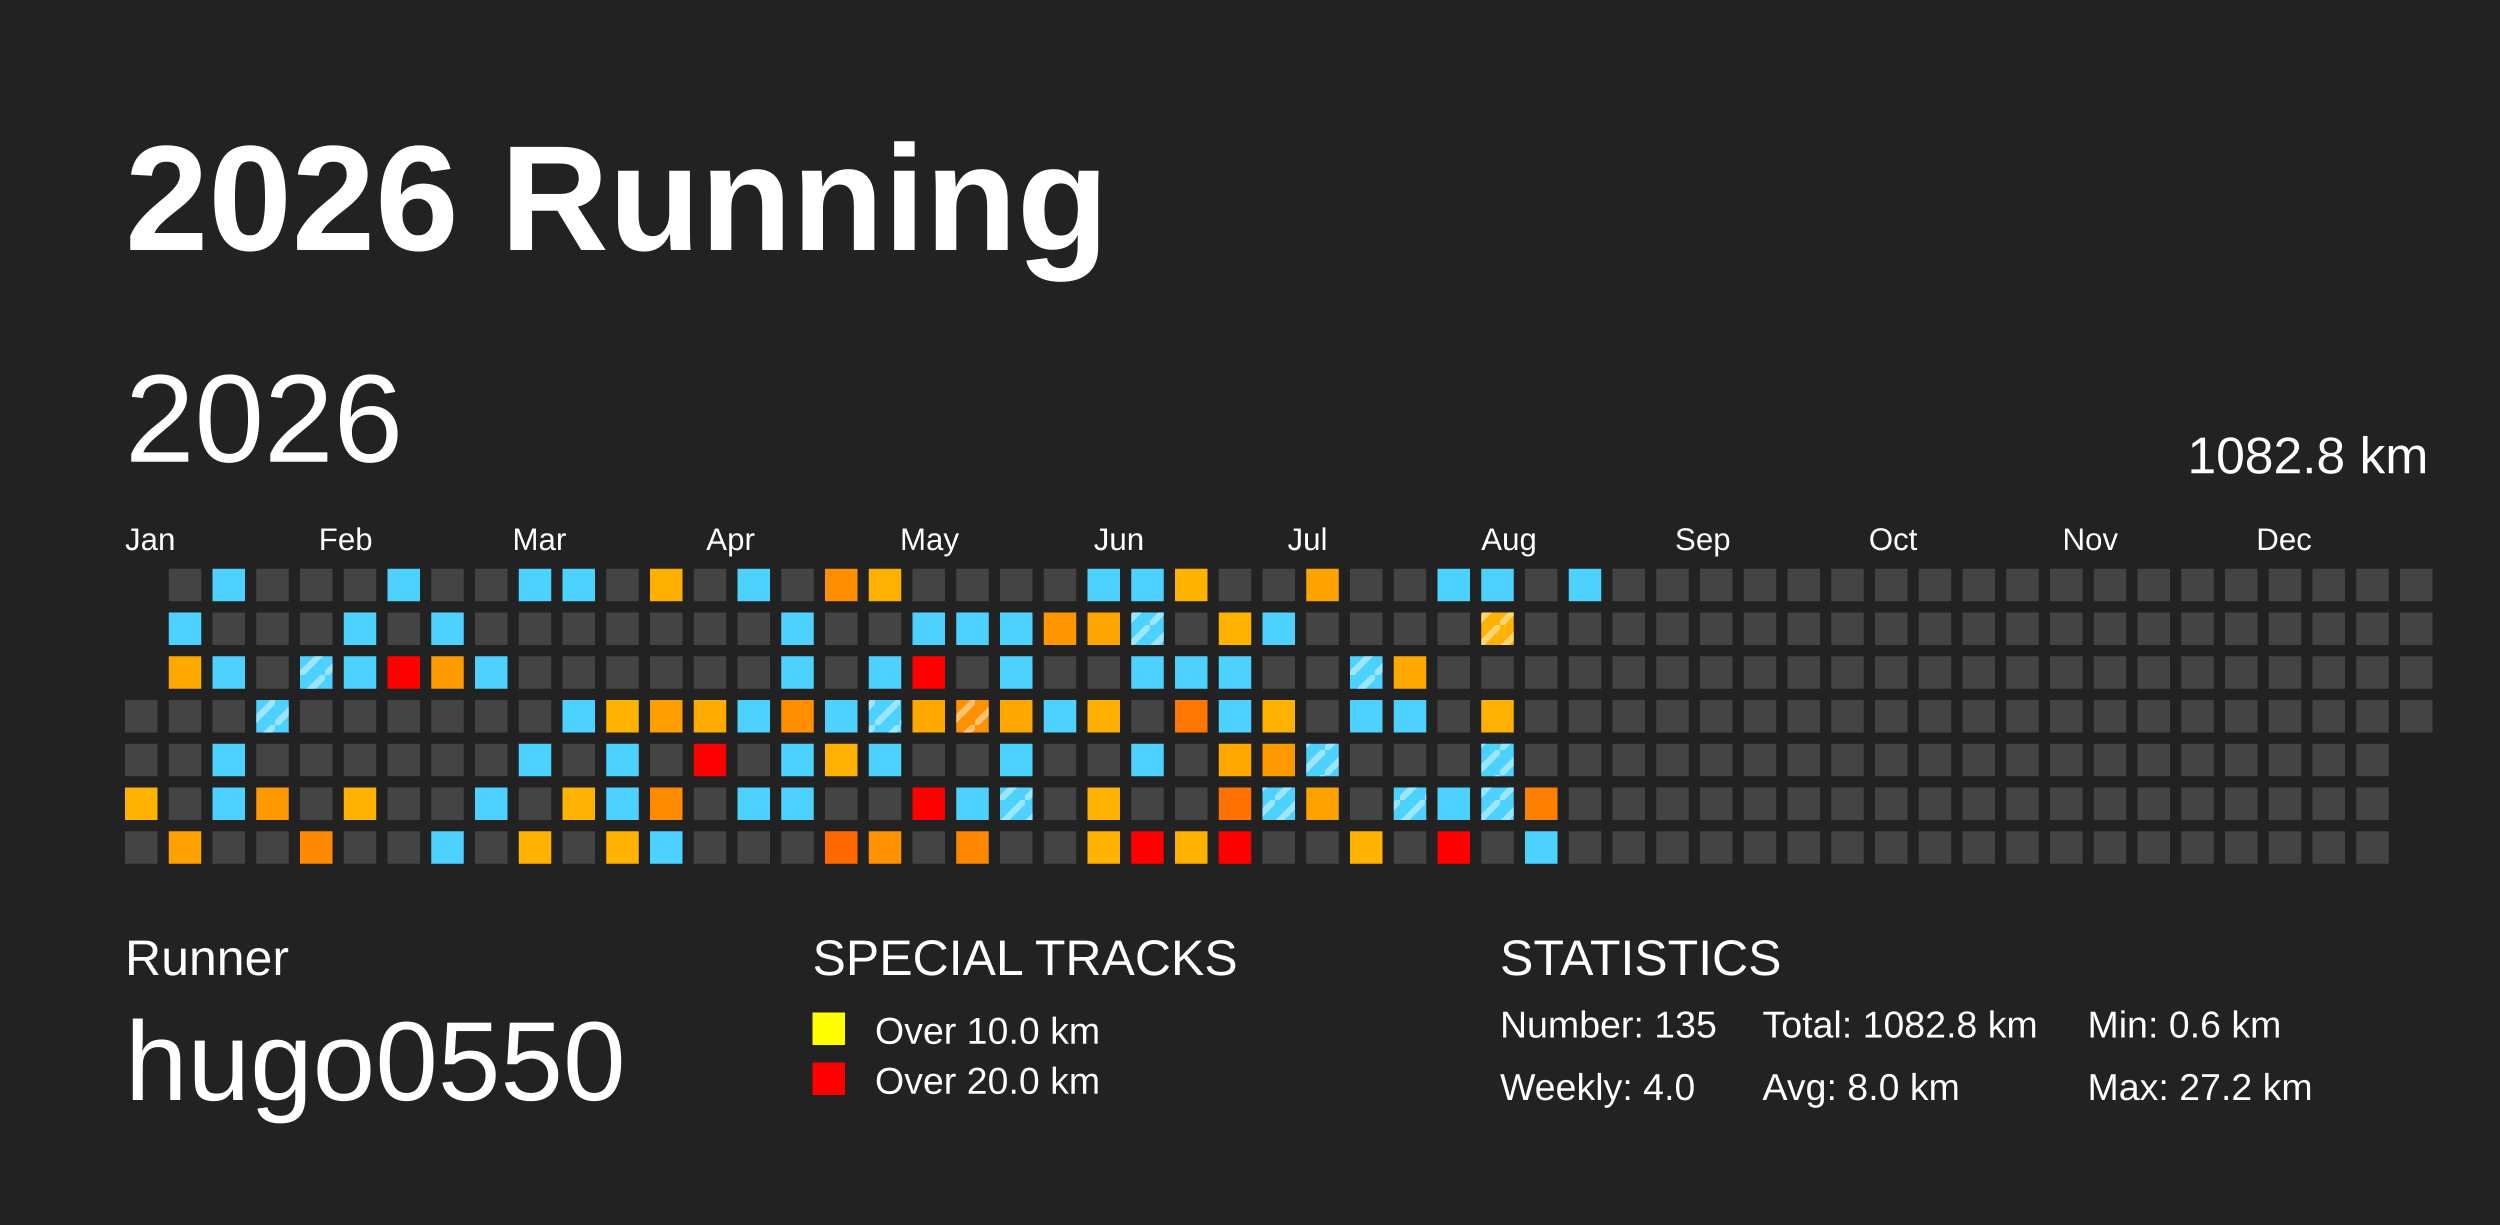
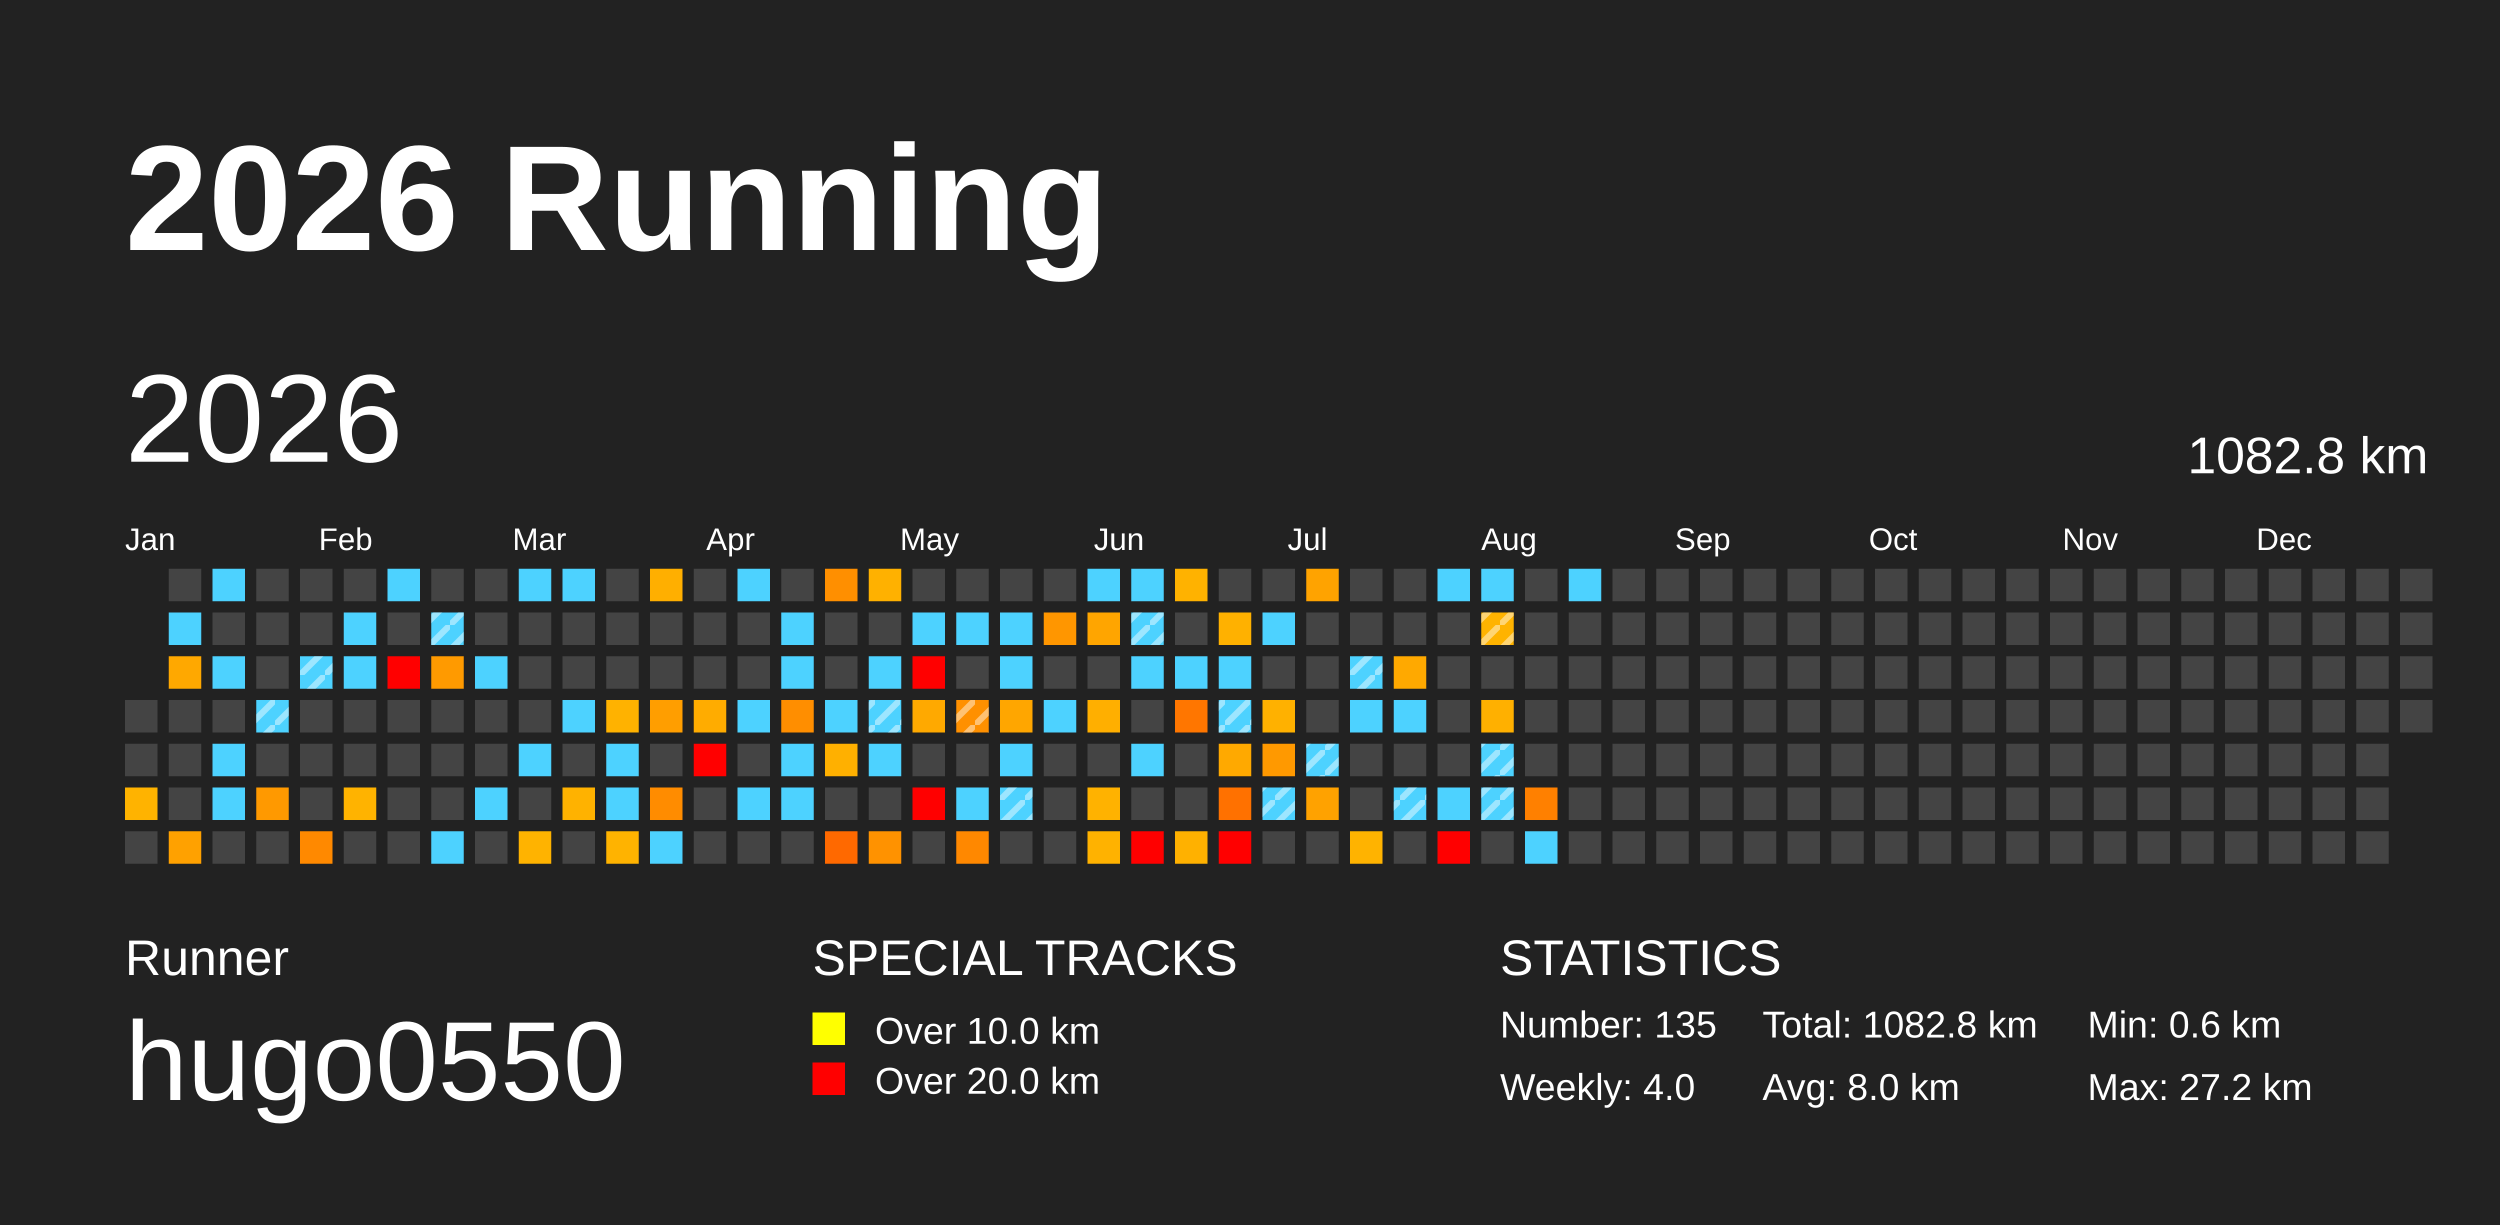
<svg xmlns="http://www.w3.org/2000/svg" baseProfile="full" height="98mm" version="1.1" viewBox="0,0,200,98" width="200mm">
  <defs>
    <pattern height="2" id="indoor-stripe" patternUnits="userSpaceOnUse" width="2">
      <line stroke="white" stroke-opacity="0.45" stroke-width="0.5" x1="0" x2="2" y1="2" y2="0" />
    </pattern>
  </defs>
  <rect fill="#222222" height="98" width="200" x="0" y="0" />
  <text fill="#FFFFFF" style="font-size:12px; font-family:Arial; font-weight:bold;" x="10" y="20">2026 Running</text>
  <text fill="#FFFFFF" style="font-size:4px; font-family:Arial" x="10" y="78">Runner</text>
  <text fill="#FFFFFF" style="font-size:9px; font-family:Arial" x="10" y="88">hugo0550</text>
  <text fill="#FFFFFF" style="font-size:4px; font-family:Arial" x="65" y="78">SPECIAL TRACKS</text>
  <rect fill="yellow" height="2.6" width="2.6" x="65" y="81" />
  <text fill="#FFFFFF" style="font-size:3px; font-family:Arial" x="70" y="83.5">Over 10.0 km</text>
  <rect fill="red" height="2.6" width="2.6" x="65" y="85" />
  <text fill="#FFFFFF" style="font-size:3px; font-family:Arial" x="70" y="87.5">Over 20.0 km</text>
  <text fill="#FFFFFF" style="font-size:4px; font-family:Arial" x="120" y="78">STATISTICS</text>
  <text fill="#FFFFFF" style="font-size:3px; font-family:Arial" x="120" y="83">Number: 135</text>
  <text fill="#FFFFFF" style="font-size:3px; font-family:Arial" x="120" y="88">Weekly: 4.0</text>
  <text fill="#FFFFFF" style="font-size:3px; font-family:Arial" x="141" y="83">Total: 1082.8 km</text>
  <text fill="#FFFFFF" style="font-size:3px; font-family:Arial" x="141" y="88">Avg: 8.0 km</text>
  <text fill="#FFFFFF" style="font-size:3px; font-family:Arial" x="167" y="83">Min: 0.6 km</text>
  <text fill="#FFFFFF" style="font-size:3px; font-family:Arial" x="167" y="88">Max: 27.2 km</text>
  <text dominant-baseline="hanging" fill="#FFFFFF" style="font-size:10.0px; font-family:Arial;" x="10" y="30">2026</text>
  <text dominant-baseline="hanging" fill="#FFFFFF" style="font-size:4.125px; font-family:Arial;" x="175" y="35">1082.8 km</text>
  <text fill="#FFFFFF" style="font-size:2.5px; font-family:Arial" x="10.0" y="44">Jan</text>
  <text fill="#FFFFFF" style="font-size:2.5px; font-family:Arial" x="25.5" y="44">Feb</text>
  <text fill="#FFFFFF" style="font-size:2.5px; font-family:Arial" x="41.0" y="44">Mar</text>
  <text fill="#FFFFFF" style="font-size:2.5px; font-family:Arial" x="56.5" y="44">Apr</text>
  <text fill="#FFFFFF" style="font-size:2.5px; font-family:Arial" x="72.0" y="44">May</text>
  <text fill="#FFFFFF" style="font-size:2.5px; font-family:Arial" x="87.5" y="44">Jun</text>
  <text fill="#FFFFFF" style="font-size:2.5px; font-family:Arial" x="103.0" y="44">Jul</text>
  <text fill="#FFFFFF" style="font-size:2.5px; font-family:Arial" x="118.5" y="44">Aug</text>
  <text fill="#FFFFFF" style="font-size:2.5px; font-family:Arial" x="134.0" y="44">Sep</text>
  <text fill="#FFFFFF" style="font-size:2.5px; font-family:Arial" x="149.5" y="44">Oct</text>
  <text fill="#FFFFFF" style="font-size:2.5px; font-family:Arial" x="165.0" y="44">Nov</text>
  <text fill="#FFFFFF" style="font-size:2.5px; font-family:Arial" x="180.5" y="44">Dec</text>
  <rect fill="#444444" height="2.6" width="2.6" x="10.0" y="56.0" />
  <rect fill="#444444" height="2.6" width="2.6" x="10.0" y="59.5" />
  <rect fill="#ffb300" height="2.6" width="2.6" x="10.0" y="63.0" />
  <rect fill="#444444" height="2.6" width="2.6" x="10.0" y="66.5" />
  <rect fill="#444444" height="2.6" width="2.6" x="13.5" y="45.5" />
  <rect fill="#4dd2ff" height="2.6" width="2.6" x="13.5" y="49.0" />
  <rect fill="#ffa800" height="2.6" width="2.6" x="13.5" y="52.5" />
  <rect fill="#444444" height="2.6" width="2.6" x="13.5" y="56.0" />
  <rect fill="#444444" height="2.6" width="2.6" x="13.5" y="59.5" />
  <rect fill="#444444" height="2.6" width="2.6" x="13.5" y="63.0" />
  <rect fill="#ffa100" height="2.6" width="2.6" x="13.5" y="66.5" />
  <rect fill="#4dd2ff" height="2.6" width="2.6" x="17.0" y="45.5" />
  <rect fill="#444444" height="2.6" width="2.6" x="17.0" y="49.0" />
  <rect fill="#4dd2ff" height="2.6" width="2.6" x="17.0" y="52.5" />
  <rect fill="#444444" height="2.6" width="2.6" x="17.0" y="56.0" />
  <rect fill="#4dd2ff" height="2.6" width="2.6" x="17.0" y="59.5" />
  <rect fill="#4dd2ff" height="2.6" width="2.6" x="17.0" y="63.0" />
  <rect fill="#444444" height="2.6" width="2.6" x="17.0" y="66.5" />
  <rect fill="#444444" height="2.6" width="2.6" x="20.5" y="45.5" />
  <rect fill="#444444" height="2.6" width="2.6" x="20.5" y="49.0" />
  <rect fill="#444444" height="2.6" width="2.6" x="20.5" y="52.5" />
  <rect fill="#4dd2ff" height="2.6" width="2.6" x="20.5" y="56.0" />
  <rect fill="url(#indoor-stripe)" height="2.6" style="pointer-events: none;" width="2.6" x="20.5" y="56.0" />
  <rect fill="#444444" height="2.6" width="2.6" x="20.5" y="59.5" />
  <rect fill="#ff9900" height="2.6" width="2.6" x="20.5" y="63.0" />
  <rect fill="#444444" height="2.6" width="2.6" x="20.5" y="66.5" />
  <rect fill="#444444" height="2.6" width="2.6" x="24.0" y="45.5" />
  <rect fill="#444444" height="2.6" width="2.6" x="24.0" y="49.0" />
  <rect fill="#4dd2ff" height="2.6" width="2.6" x="24.0" y="52.5" />
  <rect fill="url(#indoor-stripe)" height="2.6" style="pointer-events: none;" width="2.6" x="24.0" y="52.5" />
  <rect fill="#444444" height="2.6" width="2.6" x="24.0" y="56.0" />
  <rect fill="#444444" height="2.6" width="2.6" x="24.0" y="59.5" />
  <rect fill="#444444" height="2.6" width="2.6" x="24.0" y="63.0" />
  <rect fill="#ff8900" height="2.6" width="2.6" x="24.0" y="66.5" />
  <rect fill="#444444" height="2.6" width="2.6" x="27.5" y="45.5" />
  <rect fill="#4dd2ff" height="2.6" width="2.6" x="27.5" y="49.0" />
  <rect fill="#4dd2ff" height="2.6" width="2.6" x="27.5" y="52.5" />
  <rect fill="#444444" height="2.6" width="2.6" x="27.5" y="56.0" />
  <rect fill="#444444" height="2.6" width="2.6" x="27.5" y="59.5" />
  <rect fill="#ffb300" height="2.6" width="2.6" x="27.5" y="63.0" />
  <rect fill="#444444" height="2.6" width="2.6" x="27.5" y="66.5" />
  <rect fill="#4dd2ff" height="2.6" width="2.6" x="31.0" y="45.5" />
  <rect fill="#444444" height="2.6" width="2.6" x="31.0" y="49.0" />
  <rect fill="red" height="2.6" width="2.6" x="31.0" y="52.5" />
  <rect fill="#444444" height="2.6" width="2.6" x="31.0" y="56.0" />
  <rect fill="#444444" height="2.6" width="2.6" x="31.0" y="59.5" />
  <rect fill="#444444" height="2.6" width="2.6" x="31.0" y="63.0" />
  <rect fill="#444444" height="2.6" width="2.6" x="31.0" y="66.5" />
  <rect fill="#444444" height="2.6" width="2.6" x="34.5" y="45.5" />
  <rect fill="#4dd2ff" height="2.6" width="2.6" x="34.5" y="49.0" />
+   <rect fill="url(#indoor-stripe)" height="2.6" style="pointer-events: none;" width="2.6" x="34.5" y="49.0" />
  <rect fill="#ff9a00" height="2.6" width="2.6" x="34.5" y="52.5" />
  <rect fill="#444444" height="2.6" width="2.6" x="34.5" y="56.0" />
  <rect fill="#444444" height="2.6" width="2.6" x="34.5" y="59.5" />
  <rect fill="#444444" height="2.6" width="2.6" x="34.5" y="63.0" />
  <rect fill="#4dd2ff" height="2.6" width="2.6" x="34.5" y="66.5" />
  <rect fill="#444444" height="2.6" width="2.6" x="38.0" y="45.5" />
  <rect fill="#444444" height="2.6" width="2.6" x="38.0" y="49.0" />
  <rect fill="#4dd2ff" height="2.6" width="2.6" x="38.0" y="52.5" />
  <rect fill="#444444" height="2.6" width="2.6" x="38.0" y="56.0" />
  <rect fill="#444444" height="2.6" width="2.6" x="38.0" y="59.5" />
  <rect fill="#4dd2ff" height="2.6" width="2.6" x="38.0" y="63.0" />
  <rect fill="#444444" height="2.6" width="2.6" x="38.0" y="66.5" />
  <rect fill="#4dd2ff" height="2.6" width="2.6" x="41.5" y="45.5" />
  <rect fill="#444444" height="2.6" width="2.6" x="41.5" y="49.0" />
  <rect fill="#444444" height="2.6" width="2.6" x="41.5" y="52.5" />
  <rect fill="#444444" height="2.6" width="2.6" x="41.5" y="56.0" />
  <rect fill="#4dd2ff" height="2.6" width="2.6" x="41.5" y="59.5" />
  <rect fill="#444444" height="2.6" width="2.6" x="41.5" y="63.0" />
  <rect fill="#ffb300" height="2.6" width="2.6" x="41.5" y="66.5" />
  <rect fill="#4dd2ff" height="2.6" width="2.6" x="45.0" y="45.5" />
  <rect fill="#444444" height="2.6" width="2.6" x="45.0" y="49.0" />
  <rect fill="#444444" height="2.6" width="2.6" x="45.0" y="52.5" />
  <rect fill="#4dd2ff" height="2.6" width="2.6" x="45.0" y="56.0" />
  <rect fill="#444444" height="2.6" width="2.6" x="45.0" y="59.5" />
  <rect fill="#ffb200" height="2.6" width="2.6" x="45.0" y="63.0" />
  <rect fill="#444444" height="2.6" width="2.6" x="45.0" y="66.5" />
  <rect fill="#444444" height="2.6" width="2.6" x="48.5" y="45.5" />
  <rect fill="#444444" height="2.6" width="2.6" x="48.5" y="49.0" />
  <rect fill="#444444" height="2.6" width="2.6" x="48.5" y="52.5" />
  <rect fill="#ffb200" height="2.6" width="2.6" x="48.5" y="56.0" />
  <rect fill="#4dd2ff" height="2.6" width="2.6" x="48.5" y="59.5" />
  <rect fill="#4dd2ff" height="2.6" width="2.6" x="48.5" y="63.0" />
  <rect fill="#ffb300" height="2.6" width="2.6" x="48.5" y="66.5" />
  <rect fill="#ffaf00" height="2.6" width="2.6" x="52.0" y="45.5" />
  <rect fill="#444444" height="2.6" width="2.6" x="52.0" y="49.0" />
  <rect fill="#444444" height="2.6" width="2.6" x="52.0" y="52.5" />
  <rect fill="#ff9e00" height="2.6" width="2.6" x="52.0" y="56.0" />
  <rect fill="#444444" height="2.6" width="2.6" x="52.0" y="59.5" />
  <rect fill="#ff8c00" height="2.6" width="2.6" x="52.0" y="63.0" />
  <rect fill="#4dd2ff" height="2.6" width="2.6" x="52.0" y="66.5" />
  <rect fill="#444444" height="2.6" width="2.6" x="55.5" y="45.5" />
  <rect fill="#444444" height="2.6" width="2.6" x="55.5" y="49.0" />
  <rect fill="#444444" height="2.6" width="2.6" x="55.5" y="52.5" />
  <rect fill="#ffac00" height="2.6" width="2.6" x="55.5" y="56.0" />
  <rect fill="red" height="2.6" width="2.6" x="55.5" y="59.5" />
  <rect fill="#444444" height="2.6" width="2.6" x="55.5" y="63.0" />
  <rect fill="#444444" height="2.6" width="2.6" x="55.5" y="66.5" />
  <rect fill="#4dd2ff" height="2.6" width="2.6" x="59.0" y="45.5" />
  <rect fill="#444444" height="2.6" width="2.6" x="59.0" y="49.0" />
  <rect fill="#444444" height="2.6" width="2.6" x="59.0" y="52.5" />
  <rect fill="#4dd2ff" height="2.6" width="2.6" x="59.0" y="56.0" />
  <rect fill="#444444" height="2.6" width="2.6" x="59.0" y="59.5" />
  <rect fill="#4dd2ff" height="2.6" width="2.6" x="59.0" y="63.0" />
  <rect fill="#444444" height="2.6" width="2.6" x="59.0" y="66.5" />
  <rect fill="#444444" height="2.6" width="2.6" x="62.5" y="45.5" />
  <rect fill="#4dd2ff" height="2.6" width="2.6" x="62.5" y="49.0" />
  <rect fill="#4dd2ff" height="2.6" width="2.6" x="62.5" y="52.5" />
  <rect fill="#ff8e00" height="2.6" width="2.6" x="62.5" y="56.0" />
  <rect fill="#4dd2ff" height="2.6" width="2.6" x="62.5" y="59.5" />
  <rect fill="#4dd2ff" height="2.6" width="2.6" x="62.5" y="63.0" />
  <rect fill="#444444" height="2.6" width="2.6" x="62.5" y="66.5" />
  <rect fill="#ff8f00" height="2.6" width="2.6" x="66.0" y="45.5" />
  <rect fill="#444444" height="2.6" width="2.6" x="66.0" y="49.0" />
  <rect fill="#444444" height="2.6" width="2.6" x="66.0" y="52.5" />
  <rect fill="#4dd2ff" height="2.6" width="2.6" x="66.0" y="56.0" />
  <rect fill="#ffb000" height="2.6" width="2.6" x="66.0" y="59.5" />
  <rect fill="#444444" height="2.6" width="2.6" x="66.0" y="63.0" />
  <rect fill="#ff6900" height="2.6" width="2.6" x="66.0" y="66.5" />
  <rect fill="#ffb100" height="2.6" width="2.6" x="69.5" y="45.5" />
  <rect fill="#444444" height="2.6" width="2.6" x="69.5" y="49.0" />
  <rect fill="#4dd2ff" height="2.6" width="2.6" x="69.5" y="52.5" />
  <rect fill="#4dd2ff" height="2.6" width="2.6" x="69.5" y="56.0" />
  <rect fill="url(#indoor-stripe)" height="2.6" style="pointer-events: none;" width="2.6" x="69.5" y="56.0" />
  <rect fill="#4dd2ff" height="2.6" width="2.6" x="69.5" y="59.5" />
  <rect fill="#444444" height="2.6" width="2.6" x="69.5" y="63.0" />
  <rect fill="#ff9200" height="2.6" width="2.6" x="69.5" y="66.5" />
  <rect fill="#444444" height="2.6" width="2.6" x="73.0" y="45.5" />
  <rect fill="#4dd2ff" height="2.6" width="2.6" x="73.0" y="49.0" />
  <rect fill="red" height="2.6" width="2.6" x="73.0" y="52.5" />
  <rect fill="#ffa900" height="2.6" width="2.6" x="73.0" y="56.0" />
  <rect fill="#444444" height="2.6" width="2.6" x="73.0" y="59.5" />
  <rect fill="red" height="2.6" width="2.6" x="73.0" y="63.0" />
  <rect fill="#444444" height="2.6" width="2.6" x="73.0" y="66.5" />
  <rect fill="#444444" height="2.6" width="2.6" x="76.5" y="45.5" />
  <rect fill="#4dd2ff" height="2.6" width="2.6" x="76.5" y="49.0" />
  <rect fill="#444444" height="2.6" width="2.6" x="76.5" y="52.5" />
  <rect fill="#ff9000" height="2.6" width="2.6" x="76.5" y="56.0" />
  <rect fill="url(#indoor-stripe)" height="2.6" style="pointer-events: none;" width="2.6" x="76.5" y="56.0" />
  <rect fill="#444444" height="2.6" width="2.6" x="76.5" y="59.5" />
  <rect fill="#4dd2ff" height="2.6" width="2.6" x="76.5" y="63.0" />
  <rect fill="#ff8800" height="2.6" width="2.6" x="76.5" y="66.5" />
  <rect fill="#444444" height="2.6" width="2.6" x="80.0" y="45.5" />
  <rect fill="#4dd2ff" height="2.6" width="2.6" x="80.0" y="49.0" />
  <rect fill="#4dd2ff" height="2.6" width="2.6" x="80.0" y="52.5" />
  <rect fill="#ffa600" height="2.6" width="2.6" x="80.0" y="56.0" />
  <rect fill="#4dd2ff" height="2.6" width="2.6" x="80.0" y="59.5" />
  <rect fill="#4dd2ff" height="2.6" width="2.6" x="80.0" y="63.0" />
  <rect fill="url(#indoor-stripe)" height="2.6" style="pointer-events: none;" width="2.6" x="80.0" y="63.0" />
  <rect fill="#444444" height="2.6" width="2.6" x="80.0" y="66.5" />
  <rect fill="#444444" height="2.6" width="2.6" x="83.5" y="45.5" />
  <rect fill="#ff9600" height="2.6" width="2.6" x="83.5" y="49.0" />
  <rect fill="#444444" height="2.6" width="2.6" x="83.5" y="52.5" />
  <rect fill="#4dd2ff" height="2.6" width="2.6" x="83.5" y="56.0" />
  <rect fill="#444444" height="2.6" width="2.6" x="83.5" y="59.5" />
  <rect fill="#444444" height="2.6" width="2.6" x="83.5" y="63.0" />
  <rect fill="#444444" height="2.6" width="2.6" x="83.5" y="66.5" />
  <rect fill="#4dd2ff" height="2.6" width="2.6" x="87.0" y="45.5" />
  <rect fill="#ffa500" height="2.6" width="2.6" x="87.0" y="49.0" />
  <rect fill="#444444" height="2.6" width="2.6" x="87.0" y="52.5" />
  <rect fill="#ffaf00" height="2.6" width="2.6" x="87.0" y="56.0" />
  <rect fill="#444444" height="2.6" width="2.6" x="87.0" y="59.5" />
  <rect fill="#ffb200" height="2.6" width="2.6" x="87.0" y="63.0" />
  <rect fill="#ffb200" height="2.6" width="2.6" x="87.0" y="66.5" />
  <rect fill="#4dd2ff" height="2.6" width="2.6" x="90.5" y="45.5" />
  <rect fill="#4dd2ff" height="2.6" width="2.6" x="90.5" y="49.0" />
  <rect fill="url(#indoor-stripe)" height="2.6" style="pointer-events: none;" width="2.6" x="90.5" y="49.0" />
  <rect fill="#4dd2ff" height="2.6" width="2.6" x="90.5" y="52.5" />
  <rect fill="#444444" height="2.6" width="2.6" x="90.5" y="56.0" />
  <rect fill="#4dd2ff" height="2.6" width="2.6" x="90.5" y="59.5" />
  <rect fill="#444444" height="2.6" width="2.6" x="90.5" y="63.0" />
  <rect fill="red" height="2.6" width="2.6" x="90.5" y="66.5" />
  <rect fill="#ffb200" height="2.6" width="2.6" x="94.0" y="45.5" />
  <rect fill="#444444" height="2.6" width="2.6" x="94.0" y="49.0" />
  <rect fill="#4dd2ff" height="2.6" width="2.6" x="94.0" y="52.5" />
  <rect fill="#ff7600" height="2.6" width="2.6" x="94.0" y="56.0" />
  <rect fill="#444444" height="2.6" width="2.6" x="94.0" y="59.5" />
  <rect fill="#444444" height="2.6" width="2.6" x="94.0" y="63.0" />
  <rect fill="#ffb100" height="2.6" width="2.6" x="94.0" y="66.5" />
  <rect fill="#444444" height="2.6" width="2.6" x="97.5" y="45.5" />
  <rect fill="#ffb100" height="2.6" width="2.6" x="97.5" y="49.0" />
  <rect fill="#4dd2ff" height="2.6" width="2.6" x="97.5" y="52.5" />
  <rect fill="#4dd2ff" height="2.6" width="2.6" x="97.5" y="56.0" />
+   <rect fill="url(#indoor-stripe)" height="2.6" style="pointer-events: none;" width="2.6" x="97.5" y="56.0" />
  <rect fill="#ffa900" height="2.6" width="2.6" x="97.5" y="59.5" />
  <rect fill="#ff7100" height="2.6" width="2.6" x="97.5" y="63.0" />
  <rect fill="red" height="2.6" width="2.6" x="97.5" y="66.5" />
  <rect fill="#444444" height="2.6" width="2.6" x="101.0" y="45.5" />
  <rect fill="#4dd2ff" height="2.6" width="2.6" x="101.0" y="49.0" />
  <rect fill="#444444" height="2.6" width="2.6" x="101.0" y="52.5" />
  <rect fill="#ffb100" height="2.6" width="2.6" x="101.0" y="56.0" />
  <rect fill="#ff9900" height="2.6" width="2.6" x="101.0" y="59.5" />
  <rect fill="#4dd2ff" height="2.6" width="2.6" x="101.0" y="63.0" />
  <rect fill="url(#indoor-stripe)" height="2.6" style="pointer-events: none;" width="2.6" x="101.0" y="63.0" />
  <rect fill="#444444" height="2.6" width="2.6" x="101.0" y="66.5" />
  <rect fill="#ffa300" height="2.6" width="2.6" x="104.5" y="45.5" />
  <rect fill="#444444" height="2.6" width="2.6" x="104.5" y="49.0" />
  <rect fill="#444444" height="2.6" width="2.6" x="104.5" y="52.5" />
  <rect fill="#444444" height="2.6" width="2.6" x="104.5" y="56.0" />
  <rect fill="#4dd2ff" height="2.6" width="2.6" x="104.5" y="59.5" />
  <rect fill="url(#indoor-stripe)" height="2.6" style="pointer-events: none;" width="2.6" x="104.5" y="59.5" />
  <rect fill="#ffa200" height="2.6" width="2.6" x="104.5" y="63.0" />
  <rect fill="#444444" height="2.6" width="2.6" x="104.5" y="66.5" />
  <rect fill="#444444" height="2.6" width="2.6" x="108.0" y="45.5" />
  <rect fill="#444444" height="2.6" width="2.6" x="108.0" y="49.0" />
  <rect fill="#4dd2ff" height="2.6" width="2.6" x="108.0" y="52.5" />
  <rect fill="url(#indoor-stripe)" height="2.6" style="pointer-events: none;" width="2.6" x="108.0" y="52.5" />
  <rect fill="#4dd2ff" height="2.6" width="2.6" x="108.0" y="56.0" />
  <rect fill="#444444" height="2.6" width="2.6" x="108.0" y="59.5" />
  <rect fill="#444444" height="2.6" width="2.6" x="108.0" y="63.0" />
  <rect fill="#ffb300" height="2.6" width="2.6" x="108.0" y="66.5" />
  <rect fill="#444444" height="2.6" width="2.6" x="111.5" y="45.5" />
  <rect fill="#444444" height="2.6" width="2.6" x="111.5" y="49.0" />
  <rect fill="#ffa900" height="2.6" width="2.6" x="111.5" y="52.5" />
  <rect fill="#4dd2ff" height="2.6" width="2.6" x="111.5" y="56.0" />
  <rect fill="#444444" height="2.6" width="2.6" x="111.5" y="59.5" />
  <rect fill="#4dd2ff" height="2.6" width="2.6" x="111.5" y="63.0" />
  <rect fill="url(#indoor-stripe)" height="2.6" style="pointer-events: none;" width="2.6" x="111.5" y="63.0" />
  <rect fill="#444444" height="2.6" width="2.6" x="111.5" y="66.5" />
  <rect fill="#4dd2ff" height="2.6" width="2.6" x="115.0" y="45.5" />
  <rect fill="#444444" height="2.6" width="2.6" x="115.0" y="49.0" />
  <rect fill="#444444" height="2.6" width="2.6" x="115.0" y="52.5" />
  <rect fill="#444444" height="2.6" width="2.6" x="115.0" y="56.0" />
  <rect fill="#444444" height="2.6" width="2.6" x="115.0" y="59.5" />
  <rect fill="#4dd2ff" height="2.6" width="2.6" x="115.0" y="63.0" />
  <rect fill="red" height="2.6" width="2.6" x="115.0" y="66.5" />
  <rect fill="#4dd2ff" height="2.6" width="2.6" x="118.5" y="45.5" />
  <rect fill="#ffb300" height="2.6" width="2.6" x="118.5" y="49.0" />
  <rect fill="url(#indoor-stripe)" height="2.6" style="pointer-events: none;" width="2.6" x="118.5" y="49.0" />
  <rect fill="#444444" height="2.6" width="2.6" x="118.5" y="52.5" />
  <rect fill="#ffb000" height="2.6" width="2.6" x="118.5" y="56.0" />
  <rect fill="#4dd2ff" height="2.6" width="2.6" x="118.5" y="59.5" />
  <rect fill="url(#indoor-stripe)" height="2.6" style="pointer-events: none;" width="2.6" x="118.5" y="59.5" />
  <rect fill="#4dd2ff" height="2.6" width="2.6" x="118.5" y="63.0" />
  <rect fill="url(#indoor-stripe)" height="2.6" style="pointer-events: none;" width="2.6" x="118.5" y="63.0" />
  <rect fill="#444444" height="2.6" width="2.6" x="118.5" y="66.5" />
  <rect fill="#444444" height="2.6" width="2.6" x="122.0" y="45.5" />
  <rect fill="#444444" height="2.6" width="2.6" x="122.0" y="49.0" />
  <rect fill="#444444" height="2.6" width="2.6" x="122.0" y="52.5" />
  <rect fill="#444444" height="2.6" width="2.6" x="122.0" y="56.0" />
  <rect fill="#444444" height="2.6" width="2.6" x="122.0" y="59.5" />
  <rect fill="#ff8000" height="2.6" width="2.6" x="122.0" y="63.0" />
  <rect fill="#4dd2ff" height="2.6" width="2.6" x="122.0" y="66.5" />
  <rect fill="#4dd2ff" height="2.6" width="2.6" x="125.5" y="45.5" />
  <rect fill="#444444" height="2.6" width="2.6" x="125.5" y="49.0" />
  <rect fill="#444444" height="2.6" width="2.6" x="125.5" y="52.5" />
  <rect fill="#444444" height="2.6" width="2.6" x="125.5" y="56.0" />
  <rect fill="#444444" height="2.6" width="2.6" x="125.5" y="59.5" />
  <rect fill="#444444" height="2.6" width="2.6" x="125.5" y="63.0" />
  <rect fill="#444444" height="2.6" width="2.6" x="125.5" y="66.5" />
  <rect fill="#444444" height="2.6" width="2.6" x="129.0" y="45.5" />
  <rect fill="#444444" height="2.6" width="2.6" x="129.0" y="49.0" />
  <rect fill="#444444" height="2.6" width="2.6" x="129.0" y="52.5" />
  <rect fill="#444444" height="2.6" width="2.6" x="129.0" y="56.0" />
  <rect fill="#444444" height="2.6" width="2.6" x="129.0" y="59.5" />
  <rect fill="#444444" height="2.6" width="2.6" x="129.0" y="63.0" />
  <rect fill="#444444" height="2.6" width="2.6" x="129.0" y="66.5" />
  <rect fill="#444444" height="2.6" width="2.6" x="132.5" y="45.5" />
  <rect fill="#444444" height="2.6" width="2.6" x="132.5" y="49.0" />
  <rect fill="#444444" height="2.6" width="2.6" x="132.5" y="52.5" />
  <rect fill="#444444" height="2.6" width="2.6" x="132.5" y="56.0" />
  <rect fill="#444444" height="2.6" width="2.6" x="132.5" y="59.5" />
  <rect fill="#444444" height="2.6" width="2.6" x="132.5" y="63.0" />
  <rect fill="#444444" height="2.6" width="2.6" x="132.5" y="66.5" />
  <rect fill="#444444" height="2.6" width="2.6" x="136.0" y="45.5" />
  <rect fill="#444444" height="2.6" width="2.6" x="136.0" y="49.0" />
  <rect fill="#444444" height="2.6" width="2.6" x="136.0" y="52.5" />
  <rect fill="#444444" height="2.6" width="2.6" x="136.0" y="56.0" />
  <rect fill="#444444" height="2.6" width="2.6" x="136.0" y="59.5" />
  <rect fill="#444444" height="2.6" width="2.6" x="136.0" y="63.0" />
  <rect fill="#444444" height="2.6" width="2.6" x="136.0" y="66.5" />
  <rect fill="#444444" height="2.6" width="2.6" x="139.5" y="45.5" />
  <rect fill="#444444" height="2.6" width="2.6" x="139.5" y="49.0" />
  <rect fill="#444444" height="2.6" width="2.6" x="139.5" y="52.5" />
  <rect fill="#444444" height="2.6" width="2.6" x="139.5" y="56.0" />
  <rect fill="#444444" height="2.6" width="2.6" x="139.5" y="59.5" />
  <rect fill="#444444" height="2.6" width="2.6" x="139.5" y="63.0" />
  <rect fill="#444444" height="2.6" width="2.6" x="139.5" y="66.5" />
  <rect fill="#444444" height="2.6" width="2.6" x="143.0" y="45.5" />
  <rect fill="#444444" height="2.6" width="2.6" x="143.0" y="49.0" />
  <rect fill="#444444" height="2.6" width="2.6" x="143.0" y="52.5" />
  <rect fill="#444444" height="2.6" width="2.6" x="143.0" y="56.0" />
  <rect fill="#444444" height="2.6" width="2.6" x="143.0" y="59.5" />
  <rect fill="#444444" height="2.6" width="2.6" x="143.0" y="63.0" />
  <rect fill="#444444" height="2.6" width="2.6" x="143.0" y="66.5" />
  <rect fill="#444444" height="2.6" width="2.6" x="146.5" y="45.5" />
  <rect fill="#444444" height="2.6" width="2.6" x="146.5" y="49.0" />
  <rect fill="#444444" height="2.6" width="2.6" x="146.5" y="52.5" />
  <rect fill="#444444" height="2.6" width="2.6" x="146.5" y="56.0" />
  <rect fill="#444444" height="2.6" width="2.6" x="146.5" y="59.5" />
  <rect fill="#444444" height="2.6" width="2.6" x="146.5" y="63.0" />
  <rect fill="#444444" height="2.6" width="2.6" x="146.5" y="66.5" />
  <rect fill="#444444" height="2.6" width="2.6" x="150.0" y="45.5" />
  <rect fill="#444444" height="2.6" width="2.6" x="150.0" y="49.0" />
  <rect fill="#444444" height="2.6" width="2.6" x="150.0" y="52.5" />
  <rect fill="#444444" height="2.6" width="2.6" x="150.0" y="56.0" />
  <rect fill="#444444" height="2.6" width="2.6" x="150.0" y="59.5" />
  <rect fill="#444444" height="2.6" width="2.6" x="150.0" y="63.0" />
  <rect fill="#444444" height="2.6" width="2.6" x="150.0" y="66.5" />
  <rect fill="#444444" height="2.6" width="2.6" x="153.5" y="45.5" />
  <rect fill="#444444" height="2.6" width="2.6" x="153.5" y="49.0" />
  <rect fill="#444444" height="2.6" width="2.6" x="153.5" y="52.5" />
  <rect fill="#444444" height="2.6" width="2.6" x="153.5" y="56.0" />
  <rect fill="#444444" height="2.6" width="2.6" x="153.5" y="59.5" />
  <rect fill="#444444" height="2.6" width="2.6" x="153.5" y="63.0" />
  <rect fill="#444444" height="2.6" width="2.6" x="153.5" y="66.5" />
  <rect fill="#444444" height="2.6" width="2.6" x="157.0" y="45.5" />
  <rect fill="#444444" height="2.6" width="2.6" x="157.0" y="49.0" />
  <rect fill="#444444" height="2.6" width="2.6" x="157.0" y="52.5" />
  <rect fill="#444444" height="2.6" width="2.6" x="157.0" y="56.0" />
  <rect fill="#444444" height="2.6" width="2.6" x="157.0" y="59.5" />
  <rect fill="#444444" height="2.6" width="2.6" x="157.0" y="63.0" />
  <rect fill="#444444" height="2.6" width="2.6" x="157.0" y="66.5" />
  <rect fill="#444444" height="2.6" width="2.6" x="160.5" y="45.5" />
  <rect fill="#444444" height="2.6" width="2.6" x="160.5" y="49.0" />
  <rect fill="#444444" height="2.6" width="2.6" x="160.5" y="52.5" />
  <rect fill="#444444" height="2.6" width="2.6" x="160.5" y="56.0" />
  <rect fill="#444444" height="2.6" width="2.6" x="160.5" y="59.5" />
  <rect fill="#444444" height="2.6" width="2.6" x="160.5" y="63.0" />
  <rect fill="#444444" height="2.6" width="2.6" x="160.5" y="66.5" />
  <rect fill="#444444" height="2.6" width="2.6" x="164.0" y="45.5" />
  <rect fill="#444444" height="2.6" width="2.6" x="164.0" y="49.0" />
  <rect fill="#444444" height="2.6" width="2.6" x="164.0" y="52.5" />
  <rect fill="#444444" height="2.6" width="2.6" x="164.0" y="56.0" />
  <rect fill="#444444" height="2.6" width="2.6" x="164.0" y="59.5" />
  <rect fill="#444444" height="2.6" width="2.6" x="164.0" y="63.0" />
  <rect fill="#444444" height="2.6" width="2.6" x="164.0" y="66.5" />
  <rect fill="#444444" height="2.6" width="2.6" x="167.5" y="45.5" />
  <rect fill="#444444" height="2.6" width="2.6" x="167.5" y="49.0" />
  <rect fill="#444444" height="2.6" width="2.6" x="167.5" y="52.5" />
  <rect fill="#444444" height="2.6" width="2.6" x="167.5" y="56.0" />
  <rect fill="#444444" height="2.6" width="2.6" x="167.5" y="59.5" />
  <rect fill="#444444" height="2.6" width="2.6" x="167.5" y="63.0" />
  <rect fill="#444444" height="2.6" width="2.6" x="167.5" y="66.5" />
  <rect fill="#444444" height="2.6" width="2.6" x="171.0" y="45.5" />
  <rect fill="#444444" height="2.6" width="2.6" x="171.0" y="49.0" />
  <rect fill="#444444" height="2.6" width="2.6" x="171.0" y="52.5" />
  <rect fill="#444444" height="2.6" width="2.6" x="171.0" y="56.0" />
  <rect fill="#444444" height="2.6" width="2.6" x="171.0" y="59.5" />
  <rect fill="#444444" height="2.6" width="2.6" x="171.0" y="63.0" />
  <rect fill="#444444" height="2.6" width="2.6" x="171.0" y="66.5" />
  <rect fill="#444444" height="2.6" width="2.6" x="174.5" y="45.5" />
  <rect fill="#444444" height="2.6" width="2.6" x="174.5" y="49.0" />
  <rect fill="#444444" height="2.6" width="2.6" x="174.5" y="52.5" />
  <rect fill="#444444" height="2.6" width="2.6" x="174.5" y="56.0" />
  <rect fill="#444444" height="2.6" width="2.6" x="174.5" y="59.5" />
  <rect fill="#444444" height="2.6" width="2.6" x="174.5" y="63.0" />
  <rect fill="#444444" height="2.6" width="2.6" x="174.5" y="66.5" />
  <rect fill="#444444" height="2.6" width="2.6" x="178.0" y="45.5" />
  <rect fill="#444444" height="2.6" width="2.6" x="178.0" y="49.0" />
  <rect fill="#444444" height="2.6" width="2.6" x="178.0" y="52.5" />
  <rect fill="#444444" height="2.6" width="2.6" x="178.0" y="56.0" />
  <rect fill="#444444" height="2.6" width="2.6" x="178.0" y="59.5" />
  <rect fill="#444444" height="2.6" width="2.6" x="178.0" y="63.0" />
  <rect fill="#444444" height="2.6" width="2.6" x="178.0" y="66.5" />
  <rect fill="#444444" height="2.6" width="2.6" x="181.5" y="45.5" />
  <rect fill="#444444" height="2.6" width="2.6" x="181.5" y="49.0" />
  <rect fill="#444444" height="2.6" width="2.6" x="181.5" y="52.5" />
  <rect fill="#444444" height="2.6" width="2.6" x="181.5" y="56.0" />
  <rect fill="#444444" height="2.6" width="2.6" x="181.5" y="59.5" />
  <rect fill="#444444" height="2.6" width="2.6" x="181.5" y="63.0" />
  <rect fill="#444444" height="2.6" width="2.6" x="181.5" y="66.5" />
  <rect fill="#444444" height="2.6" width="2.6" x="185.0" y="45.5" />
  <rect fill="#444444" height="2.6" width="2.6" x="185.0" y="49.0" />
  <rect fill="#444444" height="2.6" width="2.6" x="185.0" y="52.5" />
  <rect fill="#444444" height="2.6" width="2.6" x="185.0" y="56.0" />
  <rect fill="#444444" height="2.6" width="2.6" x="185.0" y="59.5" />
  <rect fill="#444444" height="2.6" width="2.6" x="185.0" y="63.0" />
  <rect fill="#444444" height="2.6" width="2.6" x="185.0" y="66.5" />
  <rect fill="#444444" height="2.6" width="2.6" x="188.5" y="45.5" />
  <rect fill="#444444" height="2.6" width="2.6" x="188.5" y="49.0" />
  <rect fill="#444444" height="2.6" width="2.6" x="188.5" y="52.5" />
  <rect fill="#444444" height="2.6" width="2.6" x="188.5" y="56.0" />
  <rect fill="#444444" height="2.6" width="2.6" x="188.5" y="59.5" />
  <rect fill="#444444" height="2.6" width="2.6" x="188.5" y="63.0" />
  <rect fill="#444444" height="2.6" width="2.6" x="188.5" y="66.5" />
  <rect fill="#444444" height="2.6" width="2.6" x="192.0" y="45.5" />
  <rect fill="#444444" height="2.6" width="2.6" x="192.0" y="49.0" />
  <rect fill="#444444" height="2.6" width="2.6" x="192.0" y="52.5" />
  <rect fill="#444444" height="2.6" width="2.6" x="192.0" y="56.0" />
</svg>
